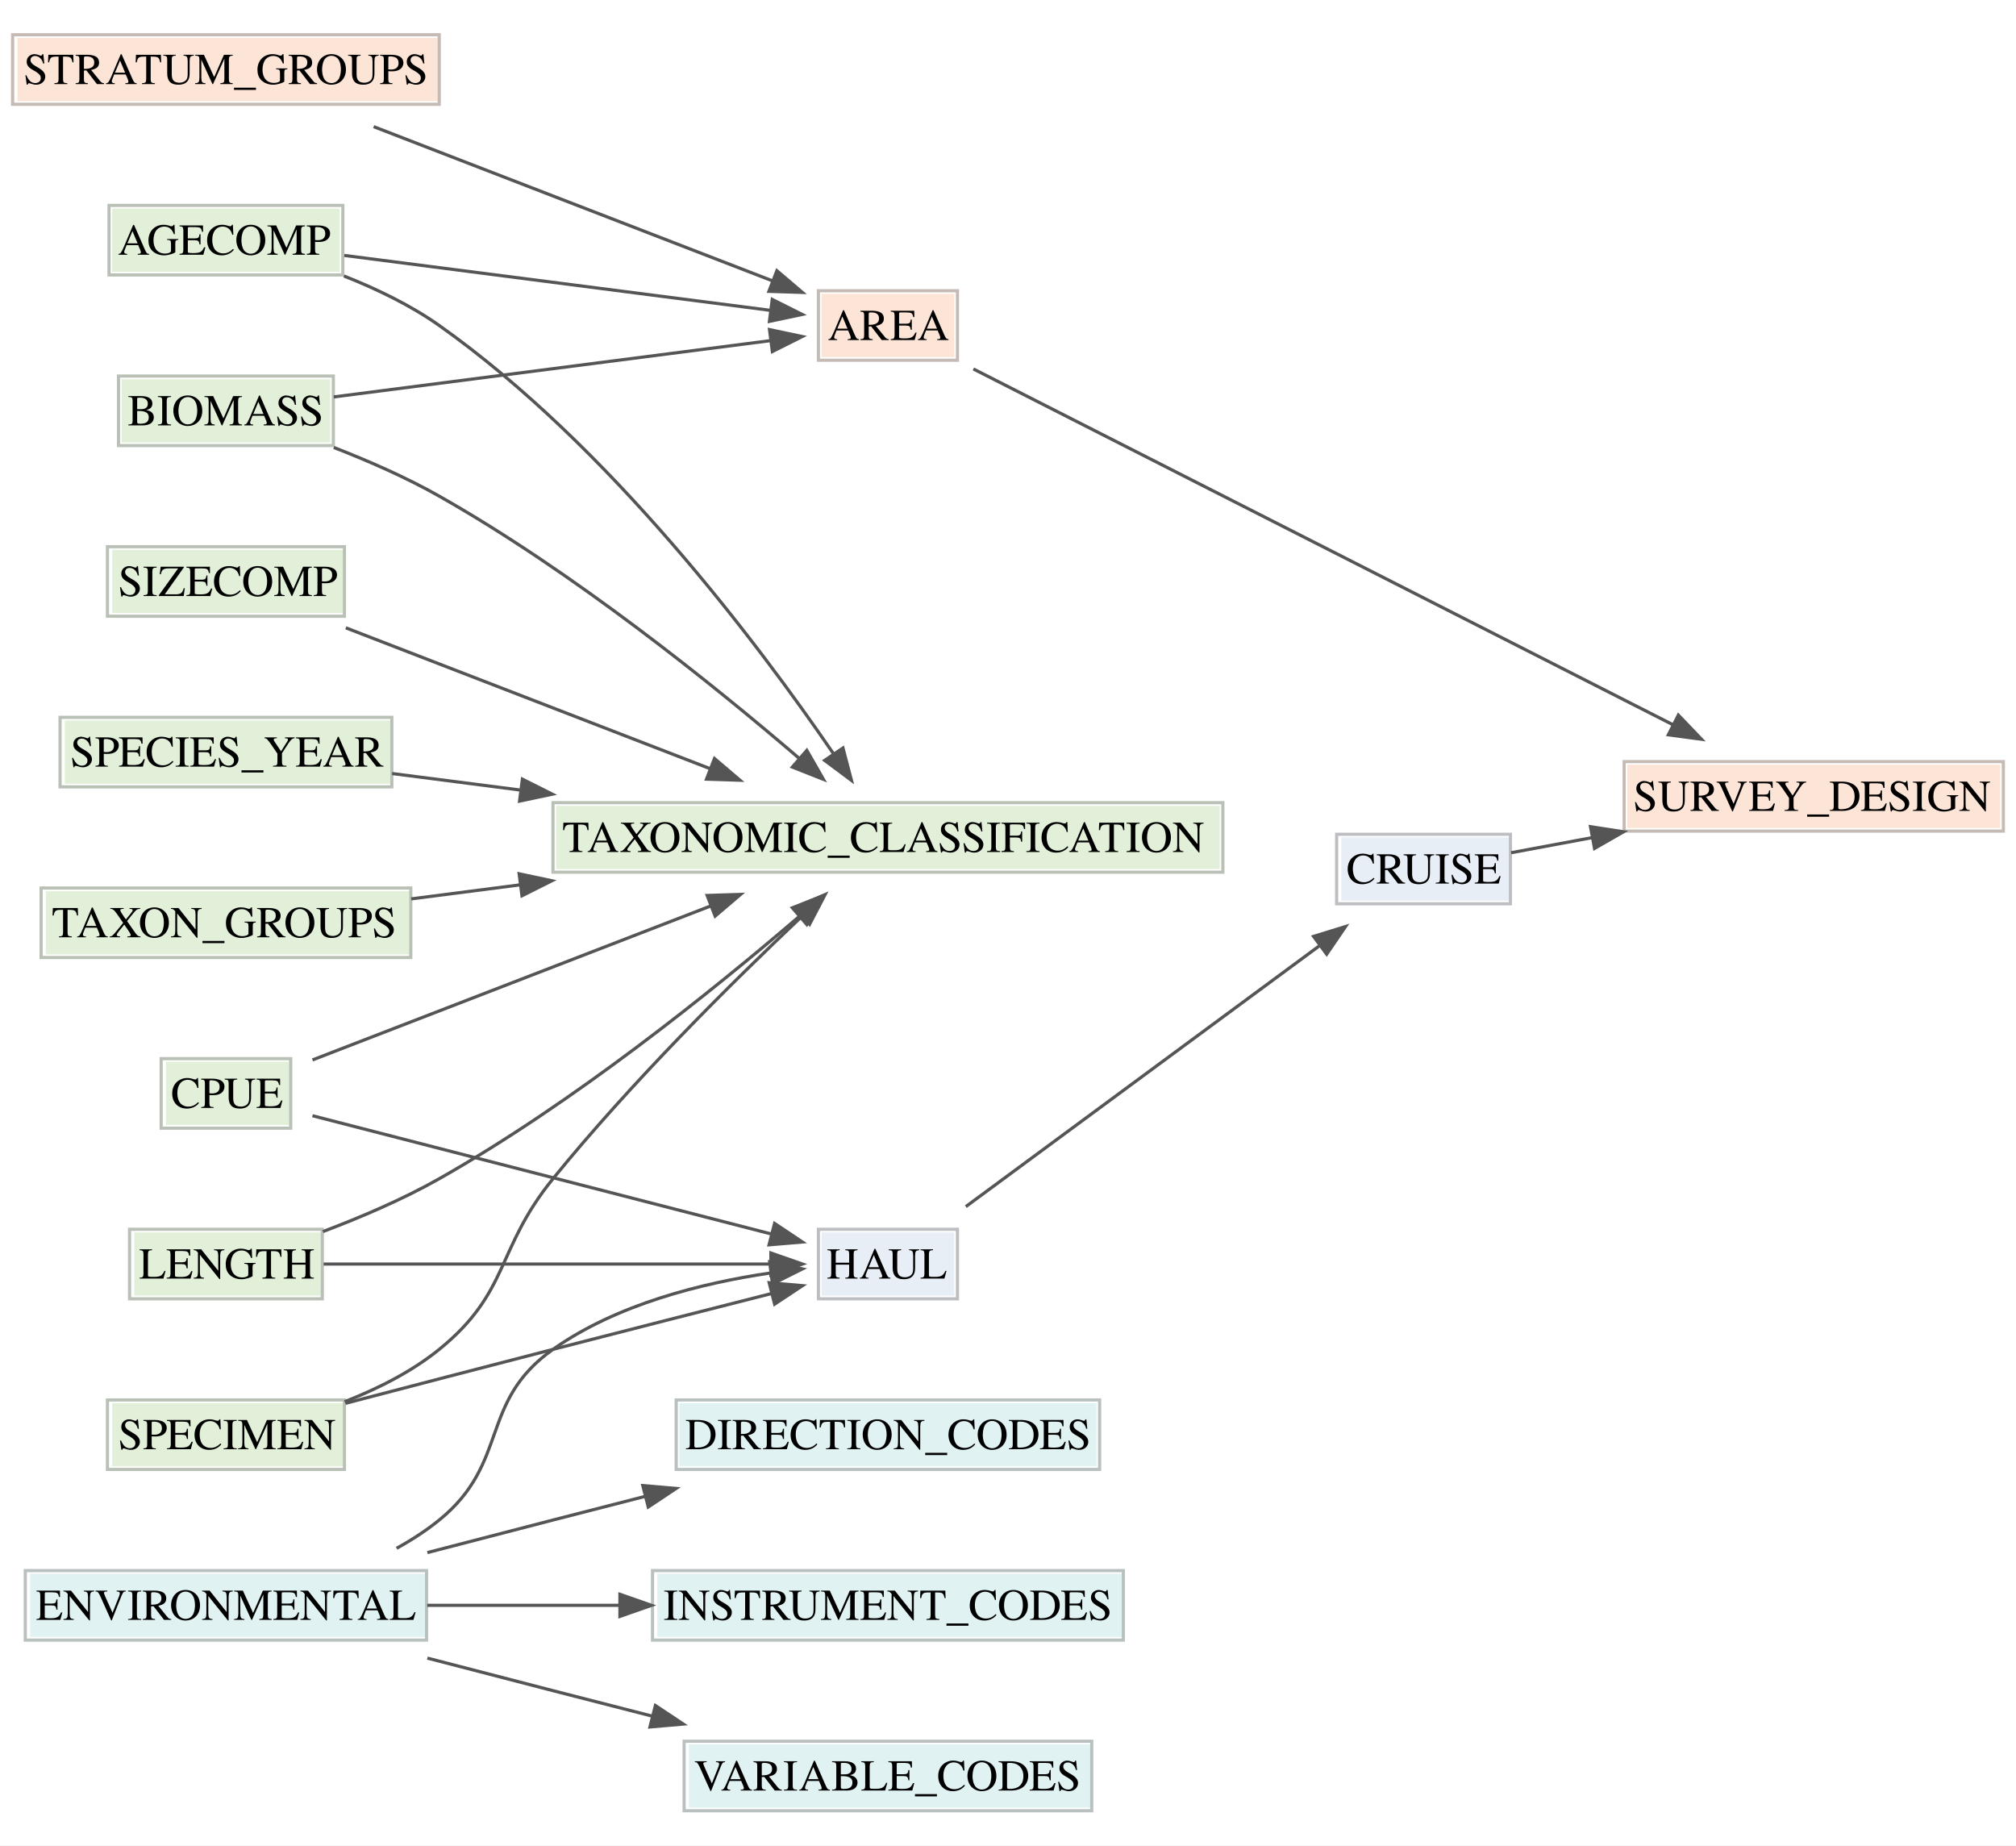
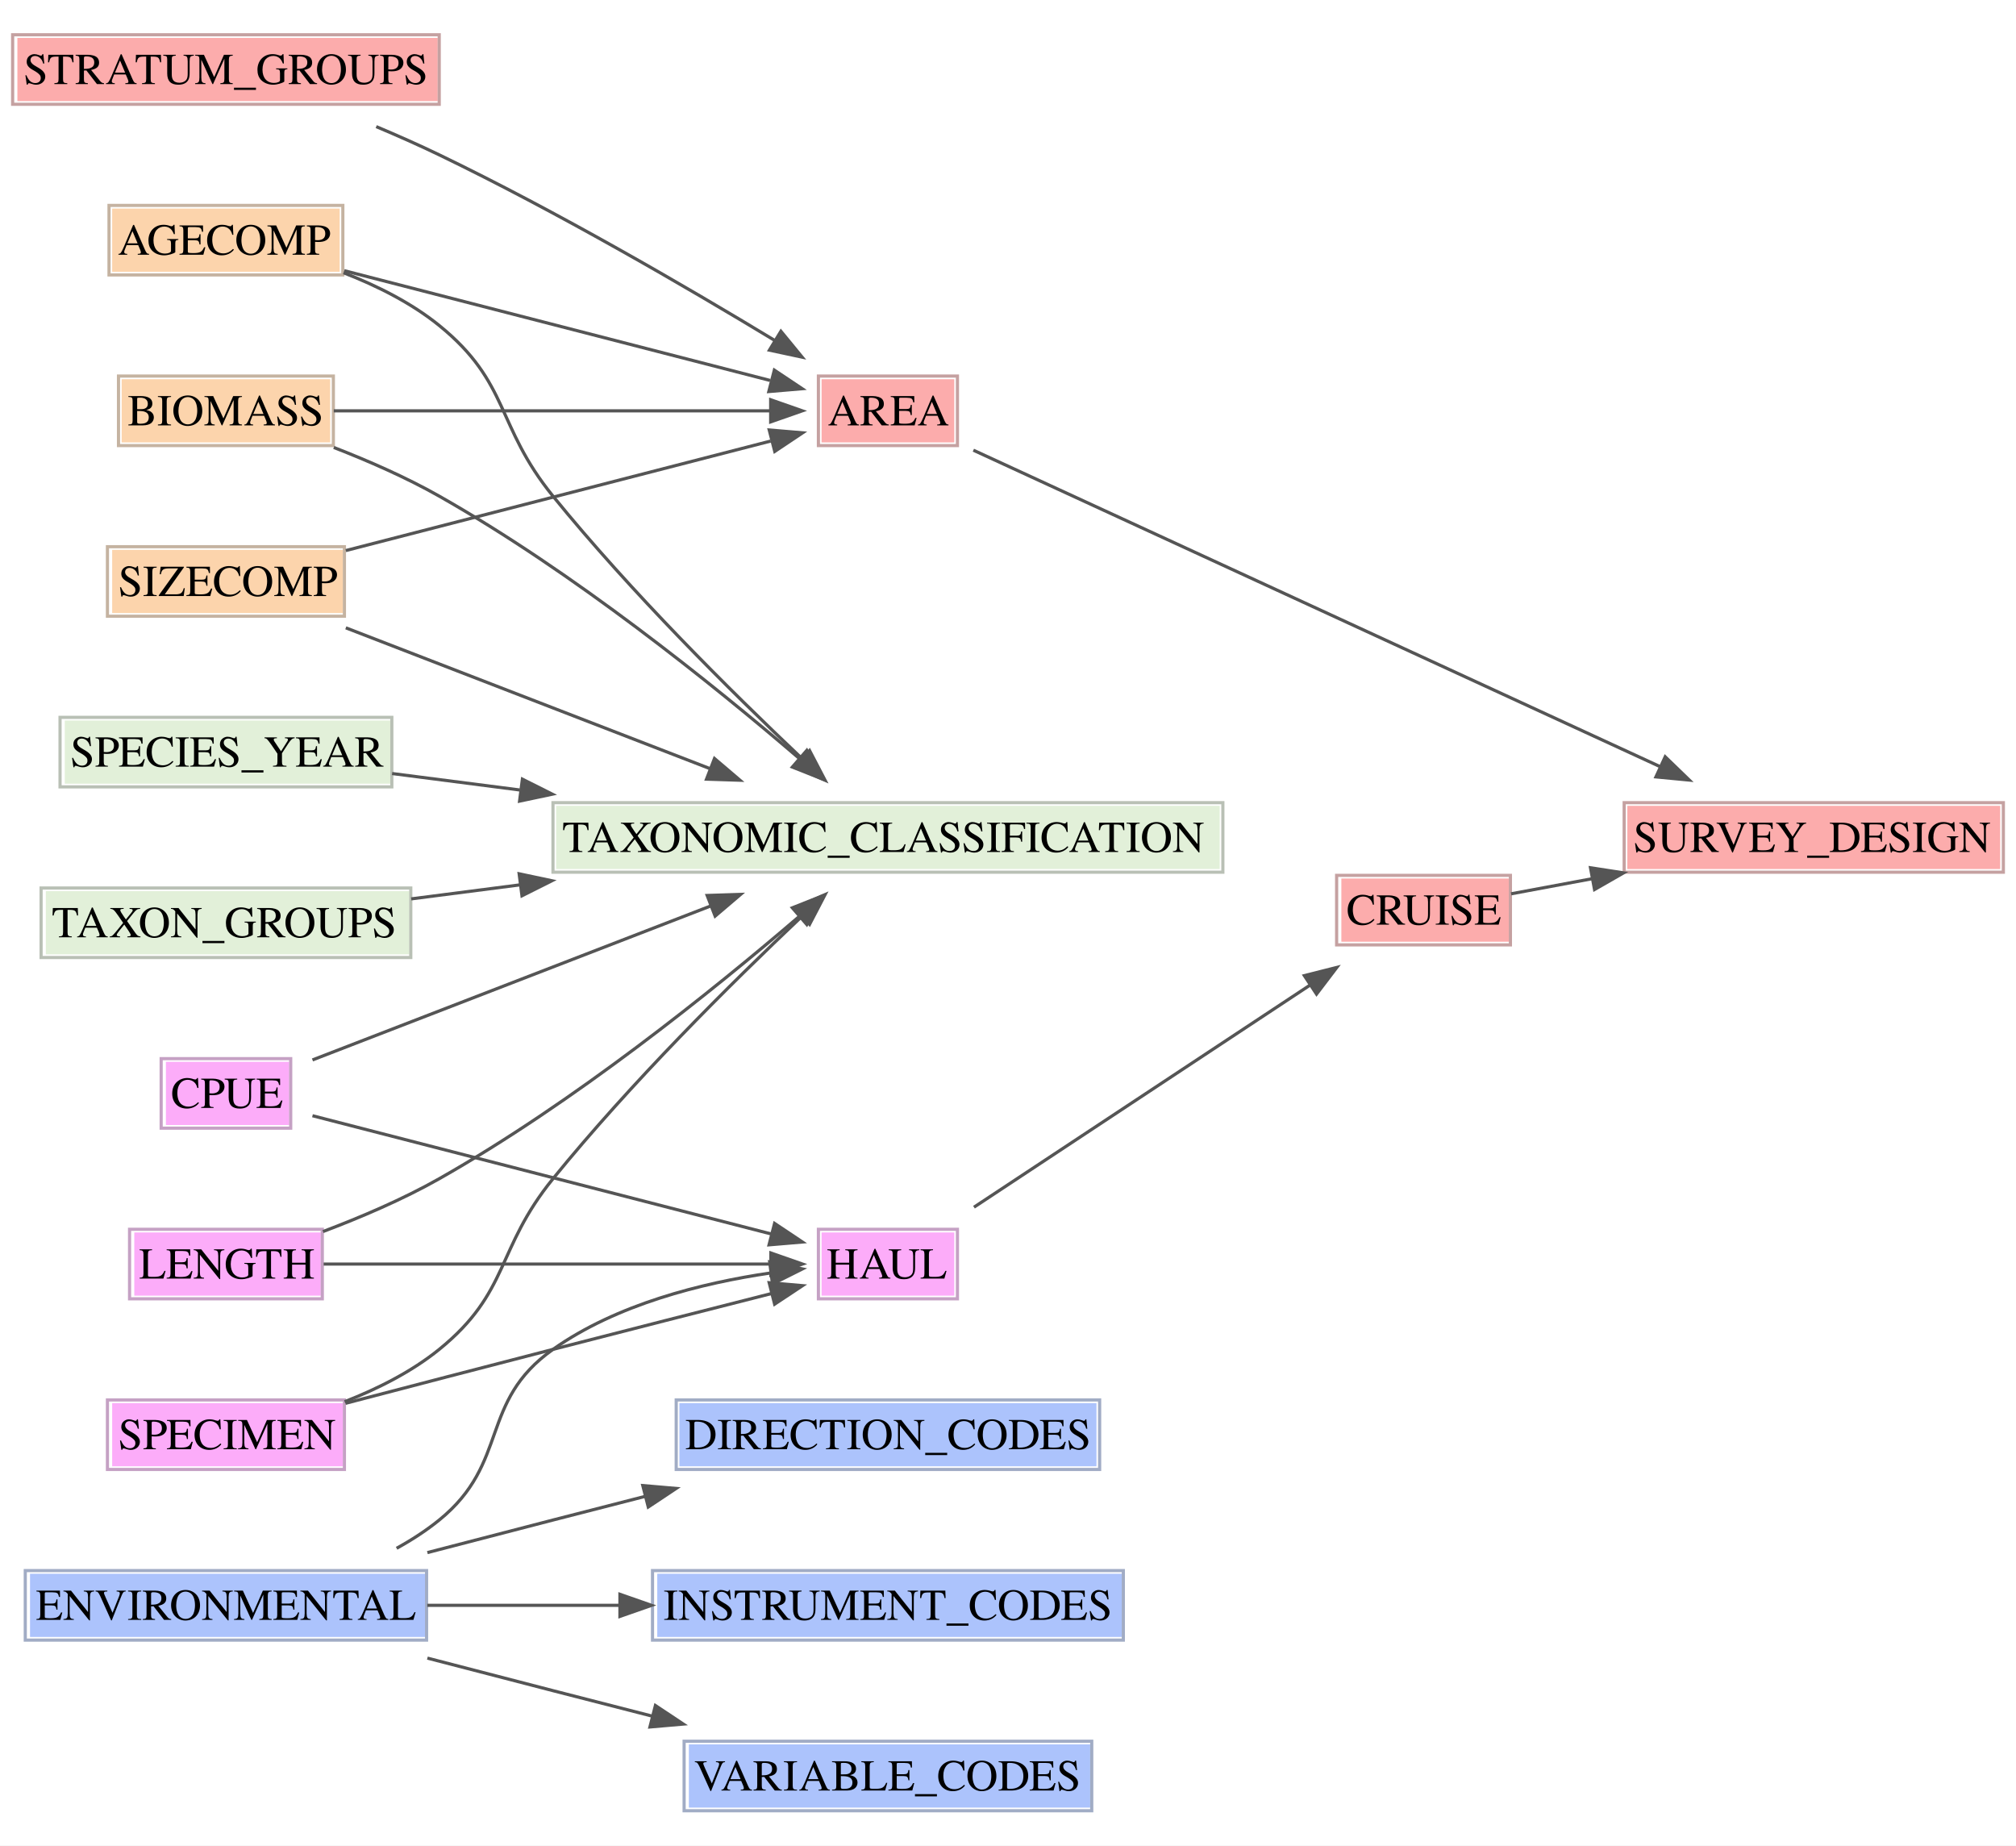
<svg xmlns="http://www.w3.org/2000/svg" xmlns:xlink="http://www.w3.org/1999/xlink" width="638pt" height="584pt" viewBox="0.00 0.00 638.00 584.00">
  <g id="graph0" class="graph" transform="scale(1 1) rotate(0) translate(4 580)">
    <g id="a_graph0">
      <a xlink:title="Data Model">
        <polygon fill="#ffffff" stroke="transparent" points="-4,4 -4,-580 634,-580 634,4 -4,4" />
      </a>
    </g>
    <g id="AGECOMP" class="node">
-       <polygon fill="#e2f0d9" stroke="transparent" points="31.5,-494 31.5,-514 103.5,-514 103.5,-494 31.5,-494" />
+       <polygon fill="#fcd4ac" stroke="transparent" points="31.5,-494 31.5,-514 103.5,-514 103.5,-494 31.5,-494" />
      <text text-anchor="start" x="33.282" y="-499.4" font-family="Times,serif" font-size="14.00" fill="#000000">AGECOMP</text>
-       <polygon fill="none" stroke="#96a090" stroke-opacity="0.667" points="30.5,-493 30.5,-515 104.5,-515 104.5,-493 30.5,-493" />
+       <polygon fill="none" stroke="#a88d72" stroke-opacity="0.667" points="30.5,-493 30.5,-515 104.5,-515 104.5,-493 30.5,-493" />
    </g>
    <g id="AREA" class="node">
-       <polygon fill="#fce4d6" stroke="transparent" points="256,-467 256,-487 298,-487 298,-467 256,-467" />
-       <text text-anchor="start" x="257.949" y="-472.4" font-family="Times,serif" font-size="14.00" fill="#000000">AREA</text>
-       <polygon fill="none" stroke="#a8988e" stroke-opacity="0.667" points="255,-466 255,-488 299,-488 299,-466 255,-466" />
+       <polygon fill="#fcacac" stroke="transparent" points="256,-440 256,-460 298,-460 298,-440 256,-440" />
+       <text text-anchor="start" x="257.949" y="-445.4" font-family="Times,serif" font-size="14.00" fill="#000000">AREA</text>
+       <polygon fill="none" stroke="#a87272" stroke-opacity="0.667" points="255,-439 255,-461 299,-461 299,-439 255,-439" />
    </g>
    <g id="AGECOMP_1" class="edge">
-       <path fill="none" stroke="#555555" d="M104.954,-499.173C143.038,-494.265 201.701,-486.704 239.721,-481.804" />
-       <polygon fill="#555555" stroke="#555555" points="240.393,-485.247 249.863,-480.497 239.498,-478.304 240.393,-485.247" />
+       <path fill="none" stroke="#555555" d="M104.954,-494.346C143.038,-484.53 201.701,-469.409 239.721,-459.609" />
+       <polygon fill="#555555" stroke="#555555" points="241.053,-462.88 249.863,-456.995 239.306,-456.101 241.053,-462.88" />
    </g>
    <g id="TAXONOMIC_CLASSIFICATION" class="node">
      <polygon fill="#e2f0d9" stroke="transparent" points="172,-305 172,-325 382,-325 382,-305 172,-305" />
      <text text-anchor="start" x="173.969" y="-310.4" font-family="Times,serif" font-size="14.00" fill="#000000">TAXONOMIC_CLASSIFICATION</text>
      <polygon fill="none" stroke="#96a090" stroke-opacity="0.667" points="171,-304 171,-326 383,-326 383,-304 171,-304" />
    </g>
    <g id="AGECOMP_2" class="edge">
-       <path fill="none" stroke="#555555" d="M104.841,-492.667C115.124,-488.611 125.933,-483.416 135,-477 188.757,-438.962 235.742,-376.611 259.84,-341.387" />
-       <polygon fill="#555555" stroke="#555555" points="262.774,-343.296 265.463,-333.048 256.97,-339.382 262.774,-343.296" />
+       <path fill="none" stroke="#555555" d="M104.711,-493.693C115.218,-489.619 126.179,-484.157 135,-477 157.399,-458.826 152.817,-445.392 171,-423 195.592,-392.715 227.319,-361.226 249.63,-340.12" />
+       <polygon fill="#555555" stroke="#555555" points="252.206,-342.502 257.102,-333.106 247.415,-337.399 252.206,-342.502" />
    </g>
    <g id="SURVEY_DESIGN" class="node">
-       <polygon fill="#fce4d6" stroke="transparent" points="511,-318 511,-338 629,-338 629,-318 511,-318" />
-       <text text-anchor="start" x="512.846" y="-323.4" font-family="Times,serif" font-size="14.00" fill="#000000">SURVEY_DESIGN</text>
-       <polygon fill="none" stroke="#a8988e" stroke-opacity="0.667" points="510,-317 510,-339 630,-339 630,-317 510,-317" />
+       <polygon fill="#fcacac" stroke="transparent" points="511,-305 511,-325 629,-325 629,-305 511,-305" />
+       <text text-anchor="start" x="512.846" y="-310.4" font-family="Times,serif" font-size="14.00" fill="#000000">SURVEY_DESIGN</text>
+       <polygon fill="none" stroke="#a87272" stroke-opacity="0.667" points="510,-304 510,-326 630,-326 630,-304 510,-304" />
    </g>
    <g id="AREA_1" class="edge">
-       <path fill="none" stroke="#555555" d="M304.04,-463.25C354.572,-437.552 463.776,-382.018 525.379,-350.691" />
-       <polygon fill="#555555" stroke="#555555" points="527.148,-353.718 534.475,-346.066 523.975,-347.479 527.148,-353.718" />
+       <path fill="none" stroke="#555555" d="M304.04,-437.541C353.493,-414.756 459.143,-366.077 521.372,-337.405" />
+       <polygon fill="#555555" stroke="#555555" points="522.981,-340.518 530.599,-333.154 520.052,-334.16 522.981,-340.518" />
    </g>
    <g id="BIOMASS" class="node">
-       <polygon fill="#e2f0d9" stroke="transparent" points="34.5,-440 34.5,-460 100.5,-460 100.5,-440 34.5,-440" />
+       <polygon fill="#fcd4ac" stroke="transparent" points="34.5,-440 34.5,-460 100.5,-460 100.5,-440 34.5,-440" />
      <text text-anchor="start" x="36.39" y="-445.4" font-family="Times,serif" font-size="14.00" fill="#000000">BIOMASS</text>
-       <polygon fill="none" stroke="#96a090" stroke-opacity="0.667" points="33.5,-439 33.5,-461 101.5,-461 101.5,-439 33.5,-439" />
+       <polygon fill="none" stroke="#a88d72" stroke-opacity="0.667" points="33.5,-439 33.5,-461 101.5,-461 101.5,-439 33.5,-439" />
    </g>
    <g id="BIOMASS_1" class="edge">
-       <path fill="none" stroke="#555555" d="M101.626,-454.398C139.623,-459.295 200.827,-467.183 239.963,-472.227" />
-       <polygon fill="#555555" stroke="#555555" points="239.529,-475.7 249.894,-473.507 240.424,-468.757 239.529,-475.7" />
+       <path fill="none" stroke="#555555" d="M101.626,-450C139.542,-450 200.567,-450 239.713,-450" />
+       <polygon fill="#555555" stroke="#555555" points="239.894,-453.5 249.894,-450 239.894,-446.5 239.894,-453.5" />
    </g>
    <g id="BIOMASS_2" class="edge">
      <path fill="none" stroke="#555555" d="M101.633,-438.407C112.582,-434.151 124.567,-428.909 135,-423 177.435,-398.964 221.388,-363.638 248.94,-340.004" />
      <polygon fill="#555555" stroke="#555555" points="251.333,-342.561 256.602,-333.369 246.751,-337.269 251.333,-342.561" />
    </g>
    <g id="CPUE" class="node">
-       <polygon fill="#e2f0d9" stroke="transparent" points="48.5,-224 48.5,-244 87.5,-244 87.5,-224 48.5,-224" />
+       <polygon fill="#fcacf9" stroke="transparent" points="48.5,-224 48.5,-244 87.5,-244 87.5,-224 48.5,-224" />
      <text text-anchor="start" x="50.111" y="-229.4" font-family="Times,serif" font-size="14.00" fill="#000000">CPUE</text>
-       <polygon fill="none" stroke="#96a090" stroke-opacity="0.667" points="47,-223 47,-245 88,-245 88,-223 47,-223" />
+       <polygon fill="none" stroke="#a872a6" stroke-opacity="0.667" points="47,-223 47,-245 88,-245 88,-223 47,-223" />
    </g>
    <g id="HAUL" class="node">
-       <polygon fill="#e8eef5" stroke="transparent" points="256,-170 256,-190 298,-190 298,-170 256,-170" />
+       <polygon fill="#fcacf9" stroke="transparent" points="256,-170 256,-190 298,-190 298,-170 256,-170" />
      <text text-anchor="start" x="257.564" y="-175.4" font-family="Times,serif" font-size="14.00" fill="#000000">HAUL</text>
-       <polygon fill="none" stroke="#9a9ea3" stroke-opacity="0.667" points="255,-169 255,-191 299,-191 299,-169 255,-169" />
+       <polygon fill="none" stroke="#a872a6" stroke-opacity="0.667" points="255,-169 255,-191 299,-191 299,-169 255,-169" />
    </g>
    <g id="CPUE_1" class="edge">
      <path fill="none" stroke="#555555" d="M94.888,-226.94C132.083,-217.353 198.68,-200.188 240.207,-189.484" />
      <polygon fill="#555555" stroke="#555555" points="241.127,-192.861 249.937,-186.976 239.38,-186.083 241.127,-192.861" />
    </g>
    <g id="CPUE_2" class="edge">
      <path fill="none" stroke="#555555" d="M94.888,-244.589C126.72,-256.896 180.085,-277.529 220.842,-293.287" />
      <polygon fill="#555555" stroke="#555555" points="219.794,-296.635 230.383,-296.976 222.318,-290.106 219.794,-296.635" />
    </g>
    <g id="CRUISE" class="node">
-       <polygon fill="#e8eef5" stroke="transparent" points="420.5,-295 420.5,-315 473.5,-315 473.5,-295 420.5,-295" />
-       <text text-anchor="start" x="422.112" y="-300.4" font-family="Times,serif" font-size="14.00" fill="#000000">CRUISE</text>
-       <polygon fill="none" stroke="#9a9ea3" stroke-opacity="0.667" points="419,-294 419,-316 474,-316 474,-294 419,-294" />
+       <polygon fill="#fcacac" stroke="transparent" points="420.5,-282 420.5,-302 473.5,-302 473.5,-282 420.5,-282" />
+       <text text-anchor="start" x="422.112" y="-287.4" font-family="Times,serif" font-size="14.00" fill="#000000">CRUISE</text>
+       <polygon fill="none" stroke="#a87272" stroke-opacity="0.667" points="419,-281 419,-303 474,-303 474,-281 419,-281" />
    </g>
    <g id="CRUISE_1" class="edge">
-       <path fill="none" stroke="#555555" d="M474.216,-310.162C481.998,-311.611 490.828,-313.255 499.904,-314.946" />
-       <polygon fill="#555555" stroke="#555555" points="499.338,-318.4 509.81,-316.79 500.619,-311.519 499.338,-318.4" />
+       <path fill="none" stroke="#555555" d="M474.216,-297.162C481.998,-298.611 490.828,-300.255 499.904,-301.946" />
+       <polygon fill="#555555" stroke="#555555" points="499.338,-305.4 509.81,-303.79 500.619,-298.519 499.338,-305.4" />
    </g>
    <g id="DIRECTION_CODES" class="node">
-       <polygon fill="#e0f2f1" stroke="transparent" points="211,-116 211,-136 343,-136 343,-116 211,-116" />
+       <polygon fill="#acc3fc" stroke="transparent" points="211,-116 211,-136 343,-136 343,-116 211,-116" />
      <text text-anchor="start" x="212.848" y="-121.4" font-family="Times,serif" font-size="14.00" fill="#000000">DIRECTION_CODES</text>
-       <polygon fill="none" stroke="#95a1a0" stroke-opacity="0.667" points="210,-115 210,-137 344,-137 344,-115 210,-115" />
+       <polygon fill="none" stroke="#7282a8" stroke-opacity="0.667" points="210,-115 210,-137 344,-137 344,-115 210,-115" />
    </g>
    <g id="ENVIRONMENTAL" class="node">
-       <polygon fill="#e0f2f1" stroke="transparent" points="5.5,-62 5.5,-82 130.5,-82 130.5,-62 5.5,-62" />
+       <polygon fill="#acc3fc" stroke="transparent" points="5.5,-62 5.5,-82 130.5,-82 130.5,-62 5.5,-62" />
      <text text-anchor="start" x="7.354" y="-67.4" font-family="Times,serif" font-size="14.00" fill="#000000">ENVIRONMENTAL</text>
-       <polygon fill="none" stroke="#95a1a0" stroke-opacity="0.667" points="4,-61 4,-83 131,-83 131,-61 4,-61" />
+       <polygon fill="none" stroke="#7282a8" stroke-opacity="0.667" points="4,-61 4,-83 131,-83 131,-61 4,-61" />
    </g>
    <g id="ENVIRONMENTAL_1" class="edge">
      <path fill="none" stroke="#555555" d="M131.254,-88.693C144.394,-92.116 158.143,-95.686 171,-99 180.447,-101.436 190.372,-103.981 200.202,-106.494" />
      <polygon fill="#555555" stroke="#555555" points="199.424,-109.907 209.979,-108.991 201.156,-103.125 199.424,-109.907" />
    </g>
    <g id="ENVIRONMENTAL_4" class="edge">
      <path fill="none" stroke="#555555" d="M121.516,-90.056C126.301,-92.689 130.884,-95.66 135,-99 157.399,-117.174 147.459,-136.332 171,-153 191.112,-167.24 218.071,-173.981 239.767,-177.167" />
      <polygon fill="#555555" stroke="#555555" points="239.581,-180.671 249.943,-178.462 240.465,-173.727 239.581,-180.671" />
    </g>
    <g id="INSTRUMENT_CODES" class="node">
-       <polygon fill="#e0f2f1" stroke="transparent" points="204,-62 204,-82 351,-82 351,-62 204,-62" />
+       <polygon fill="#acc3fc" stroke="transparent" points="204,-62 204,-82 351,-82 351,-62 204,-62" />
      <text text-anchor="start" x="205.957" y="-67.4" font-family="Times,serif" font-size="14.00" fill="#000000">INSTRUMENT_CODES</text>
-       <polygon fill="none" stroke="#95a1a0" stroke-opacity="0.667" points="202.5,-61 202.5,-83 351.5,-83 351.5,-61 202.5,-61" />
+       <polygon fill="none" stroke="#7282a8" stroke-opacity="0.667" points="202.5,-61 202.5,-83 351.5,-83 351.5,-61 202.5,-61" />
    </g>
    <g id="ENVIRONMENTAL_2" class="edge">
      <path fill="none" stroke="#555555" d="M131.21,-72C150.365,-72 171.695,-72 191.998,-72" />
      <polygon fill="#555555" stroke="#555555" points="192.185,-75.5 202.185,-72 192.185,-68.5 192.185,-75.5" />
    </g>
    <g id="VARIABLE_CODES" class="node">
-       <polygon fill="#e0f2f1" stroke="transparent" points="214,-8 214,-28 341,-28 341,-8 214,-8" />
+       <polygon fill="#acc3fc" stroke="transparent" points="214,-8 214,-28 341,-28 341,-8 214,-8" />
      <text text-anchor="start" x="215.678" y="-13.4" font-family="Times,serif" font-size="14.00" fill="#000000">VARIABLE_CODES</text>
-       <polygon fill="none" stroke="#95a1a0" stroke-opacity="0.667" points="212.5,-7 212.5,-29 341.5,-29 341.5,-7 212.5,-7" />
+       <polygon fill="none" stroke="#7282a8" stroke-opacity="0.667" points="212.5,-7 212.5,-29 341.5,-29 341.5,-7 212.5,-7" />
    </g>
    <g id="ENVIRONMENTAL_3" class="edge">
      <path fill="none" stroke="#555555" d="M131.254,-55.307C144.394,-51.884 158.143,-48.315 171,-45 181.103,-42.395 191.752,-39.665 202.247,-36.983" />
      <polygon fill="#555555" stroke="#555555" points="203.416,-40.297 212.24,-34.432 201.685,-33.515 203.416,-40.297" />
    </g>
    <g id="HAUL_1" class="edge">
-       <path fill="none" stroke="#555555" d="M301.647,-198.176C331.147,-219.931 380.663,-256.448 413.458,-280.633" />
-       <polygon fill="#555555" stroke="#555555" points="411.698,-283.684 421.824,-286.802 415.853,-278.05 411.698,-283.684" />
+       <path fill="none" stroke="#555555" d="M304.233,-197.995C333.06,-217.042 378.696,-247.197 410.481,-268.2" />
+       <polygon fill="#555555" stroke="#555555" points="408.781,-271.271 419.053,-273.864 412.64,-265.431 408.781,-271.271" />
    </g>
    <g id="LENGTH" class="node">
-       <polygon fill="#e2f0d9" stroke="transparent" points="38.5,-170 38.5,-190 97.5,-190 97.5,-170 38.5,-170" />
+       <polygon fill="#fcacf9" stroke="transparent" points="38.5,-170 38.5,-190 97.5,-190 97.5,-170 38.5,-170" />
      <text text-anchor="start" x="40.011" y="-175.4" font-family="Times,serif" font-size="14.00" fill="#000000">LENGTH</text>
-       <polygon fill="none" stroke="#96a090" stroke-opacity="0.667" points="37,-169 37,-191 98,-191 98,-169 37,-169" />
+       <polygon fill="none" stroke="#a872a6" stroke-opacity="0.667" points="37,-169 37,-191 98,-191 98,-169 37,-169" />
    </g>
    <g id="LENGTH_1" class="edge">
      <path fill="none" stroke="#555555" d="M98.412,-180C136.026,-180 199.485,-180 239.755,-180" />
      <polygon fill="#555555" stroke="#555555" points="239.96,-183.5 249.96,-180 239.96,-176.5 239.96,-183.5" />
    </g>
    <g id="LENGTH_2" class="edge">
      <path fill="none" stroke="#555555" d="M98.213,-190.282C110.041,-194.753 123.469,-200.468 135,-207 177.435,-231.036 221.388,-266.362 248.94,-289.996" />
      <polygon fill="#555555" stroke="#555555" points="246.751,-292.731 256.602,-296.631 251.333,-287.439 246.751,-292.731" />
    </g>
    <g id="SIZECOMP" class="node">
-       <polygon fill="#e2f0d9" stroke="transparent" points="31.5,-386 31.5,-406 104.5,-406 104.5,-386 31.5,-386" />
+       <polygon fill="#fcd4ac" stroke="transparent" points="31.5,-386 31.5,-406 104.5,-406 104.5,-386 31.5,-386" />
      <text text-anchor="start" x="33.391" y="-391.4" font-family="Times,serif" font-size="14.00" fill="#000000">SIZECOMP</text>
-       <polygon fill="none" stroke="#96a090" stroke-opacity="0.667" points="30,-385 30,-407 105,-407 105,-385 30,-385" />
+       <polygon fill="none" stroke="#a88d72" stroke-opacity="0.667" points="30,-385 30,-407 105,-407 105,-385 30,-385" />
    </g>
    <g id="SIZECOMP_1" class="edge">
+       <path fill="none" stroke="#555555" d="M105.439,-405.779C143.593,-415.614 202.045,-430.68 239.899,-440.437" />
+       <polygon fill="#555555" stroke="#555555" points="239.438,-443.933 249.995,-443.039 241.185,-437.154 239.438,-443.933" />
+     </g>
+     <g id="SIZECOMP_2" class="edge">
      <path fill="none" stroke="#555555" d="M105.439,-381.332C137.587,-368.902 184.143,-350.902 220.649,-336.788" />
      <polygon fill="#555555" stroke="#555555" points="222.112,-339.974 230.177,-333.103 219.587,-333.445 222.112,-339.974" />
    </g>
    <g id="SPECIES_YEAR" class="node">
      <polygon fill="#e2f0d9" stroke="transparent" points="16.5,-332 16.5,-352 119.5,-352 119.5,-332 16.5,-332" />
      <text text-anchor="start" x="18.224" y="-337.4" font-family="Times,serif" font-size="14.00" fill="#000000">SPECIES_YEAR</text>
      <polygon fill="none" stroke="#96a090" stroke-opacity="0.667" points="15,-331 15,-353 120,-353 120,-331 15,-331" />
    </g>
    <g id="SPECIES_YEAR_1" class="edge">
      <path fill="none" stroke="#555555" d="M120.095,-335.222C132.58,-333.613 146.391,-331.833 160.49,-330.016" />
      <polygon fill="#555555" stroke="#555555" points="161.322,-333.437 170.792,-328.688 160.427,-326.495 161.322,-333.437" />
    </g>
    <g id="SPECIMEN" class="node">
-       <polygon fill="#e2f0d9" stroke="transparent" points="31.5,-116 31.5,-136 104.5,-136 104.5,-116 31.5,-116" />
+       <polygon fill="#fcacf9" stroke="transparent" points="31.5,-116 31.5,-136 104.5,-136 104.5,-116 31.5,-116" />
      <text text-anchor="start" x="33.391" y="-121.4" font-family="Times,serif" font-size="14.00" fill="#000000">SPECIMEN</text>
-       <polygon fill="none" stroke="#96a090" stroke-opacity="0.667" points="30,-115 30,-137 105,-137 105,-115 30,-115" />
+       <polygon fill="none" stroke="#a872a6" stroke-opacity="0.667" points="30,-115 30,-137 105,-137 105,-115 30,-115" />
    </g>
    <g id="SPECIMEN_1" class="edge">
      <path fill="none" stroke="#555555" d="M105.338,-135.927C124.929,-141.052 149.242,-147.391 171,-153 193.968,-158.921 219.756,-165.491 240.145,-170.668" />
      <polygon fill="#555555" stroke="#555555" points="239.423,-174.096 249.977,-173.162 241.145,-167.311 239.423,-174.096" />
    </g>
    <g id="SPECIMEN_2" class="edge">
      <path fill="none" stroke="#555555" d="M105.061,-136.443C115.461,-140.502 126.277,-145.922 135,-153 157.399,-171.174 152.817,-184.608 171,-207 195.592,-237.285 227.319,-268.774 249.63,-289.88" />
      <polygon fill="#555555" stroke="#555555" points="247.415,-292.601 257.102,-296.894 252.206,-287.498 247.415,-292.601" />
    </g>
    <g id="STRATUM_GROUPS" class="node">
-       <polygon fill="#fce4d6" stroke="transparent" points="1.5,-548 1.5,-568 134.5,-568 134.5,-548 1.5,-548" />
+       <polygon fill="#fcacac" stroke="transparent" points="1.5,-548 1.5,-568 134.5,-568 134.5,-548 1.5,-548" />
      <text text-anchor="start" x="3.448" y="-553.4" font-family="Times,serif" font-size="14.00" fill="#000000">STRATUM_GROUPS</text>
-       <polygon fill="none" stroke="#a8988e" stroke-opacity="0.667" points="0,-547 0,-569 135,-569 135,-547 0,-547" />
+       <polygon fill="none" stroke="#a87272" stroke-opacity="0.667" points="0,-547 0,-569 135,-569 135,-547 0,-547" />
    </g>
    <g id="STRATUM_GROUPS_1" class="edge">
-       <path fill="none" stroke="#555555" d="M114.255,-539.923C152.395,-525.177 205.513,-504.639 240.553,-491.092" />
-       <polygon fill="#555555" stroke="#555555" points="241.864,-494.337 249.929,-487.466 239.34,-487.808 241.864,-494.337" />
+       <path fill="none" stroke="#555555" d="M115.067,-539.934C121.823,-537.09 128.634,-534.071 135,-531 172.137,-513.086 212.855,-489.418 241.129,-472.297" />
+       <polygon fill="#555555" stroke="#555555" points="243.132,-475.175 249.852,-466.983 239.491,-469.197 243.132,-475.175" />
    </g>
    <g id="TAXON_GROUPS" class="node">
      <polygon fill="#e2f0d9" stroke="transparent" points="10.5,-278 10.5,-298 125.5,-298 125.5,-278 10.5,-278" />
      <text text-anchor="start" x="12.4" y="-283.4" font-family="Times,serif" font-size="14.00" fill="#000000">TAXON_GROUPS</text>
      <polygon fill="none" stroke="#96a090" stroke-opacity="0.667" points="9,-277 9,-299 126,-299 126,-277 9,-277" />
    </g>
    <g id="TAXON_GROUPS_1" class="edge">
      <path fill="none" stroke="#555555" d="M126.136,-295.557C137.012,-296.959 148.716,-298.467 160.623,-300.002" />
      <polygon fill="#555555" stroke="#555555" points="160.293,-303.488 170.659,-301.295 161.188,-296.545 160.293,-303.488" />
    </g>
  </g>
</svg>
